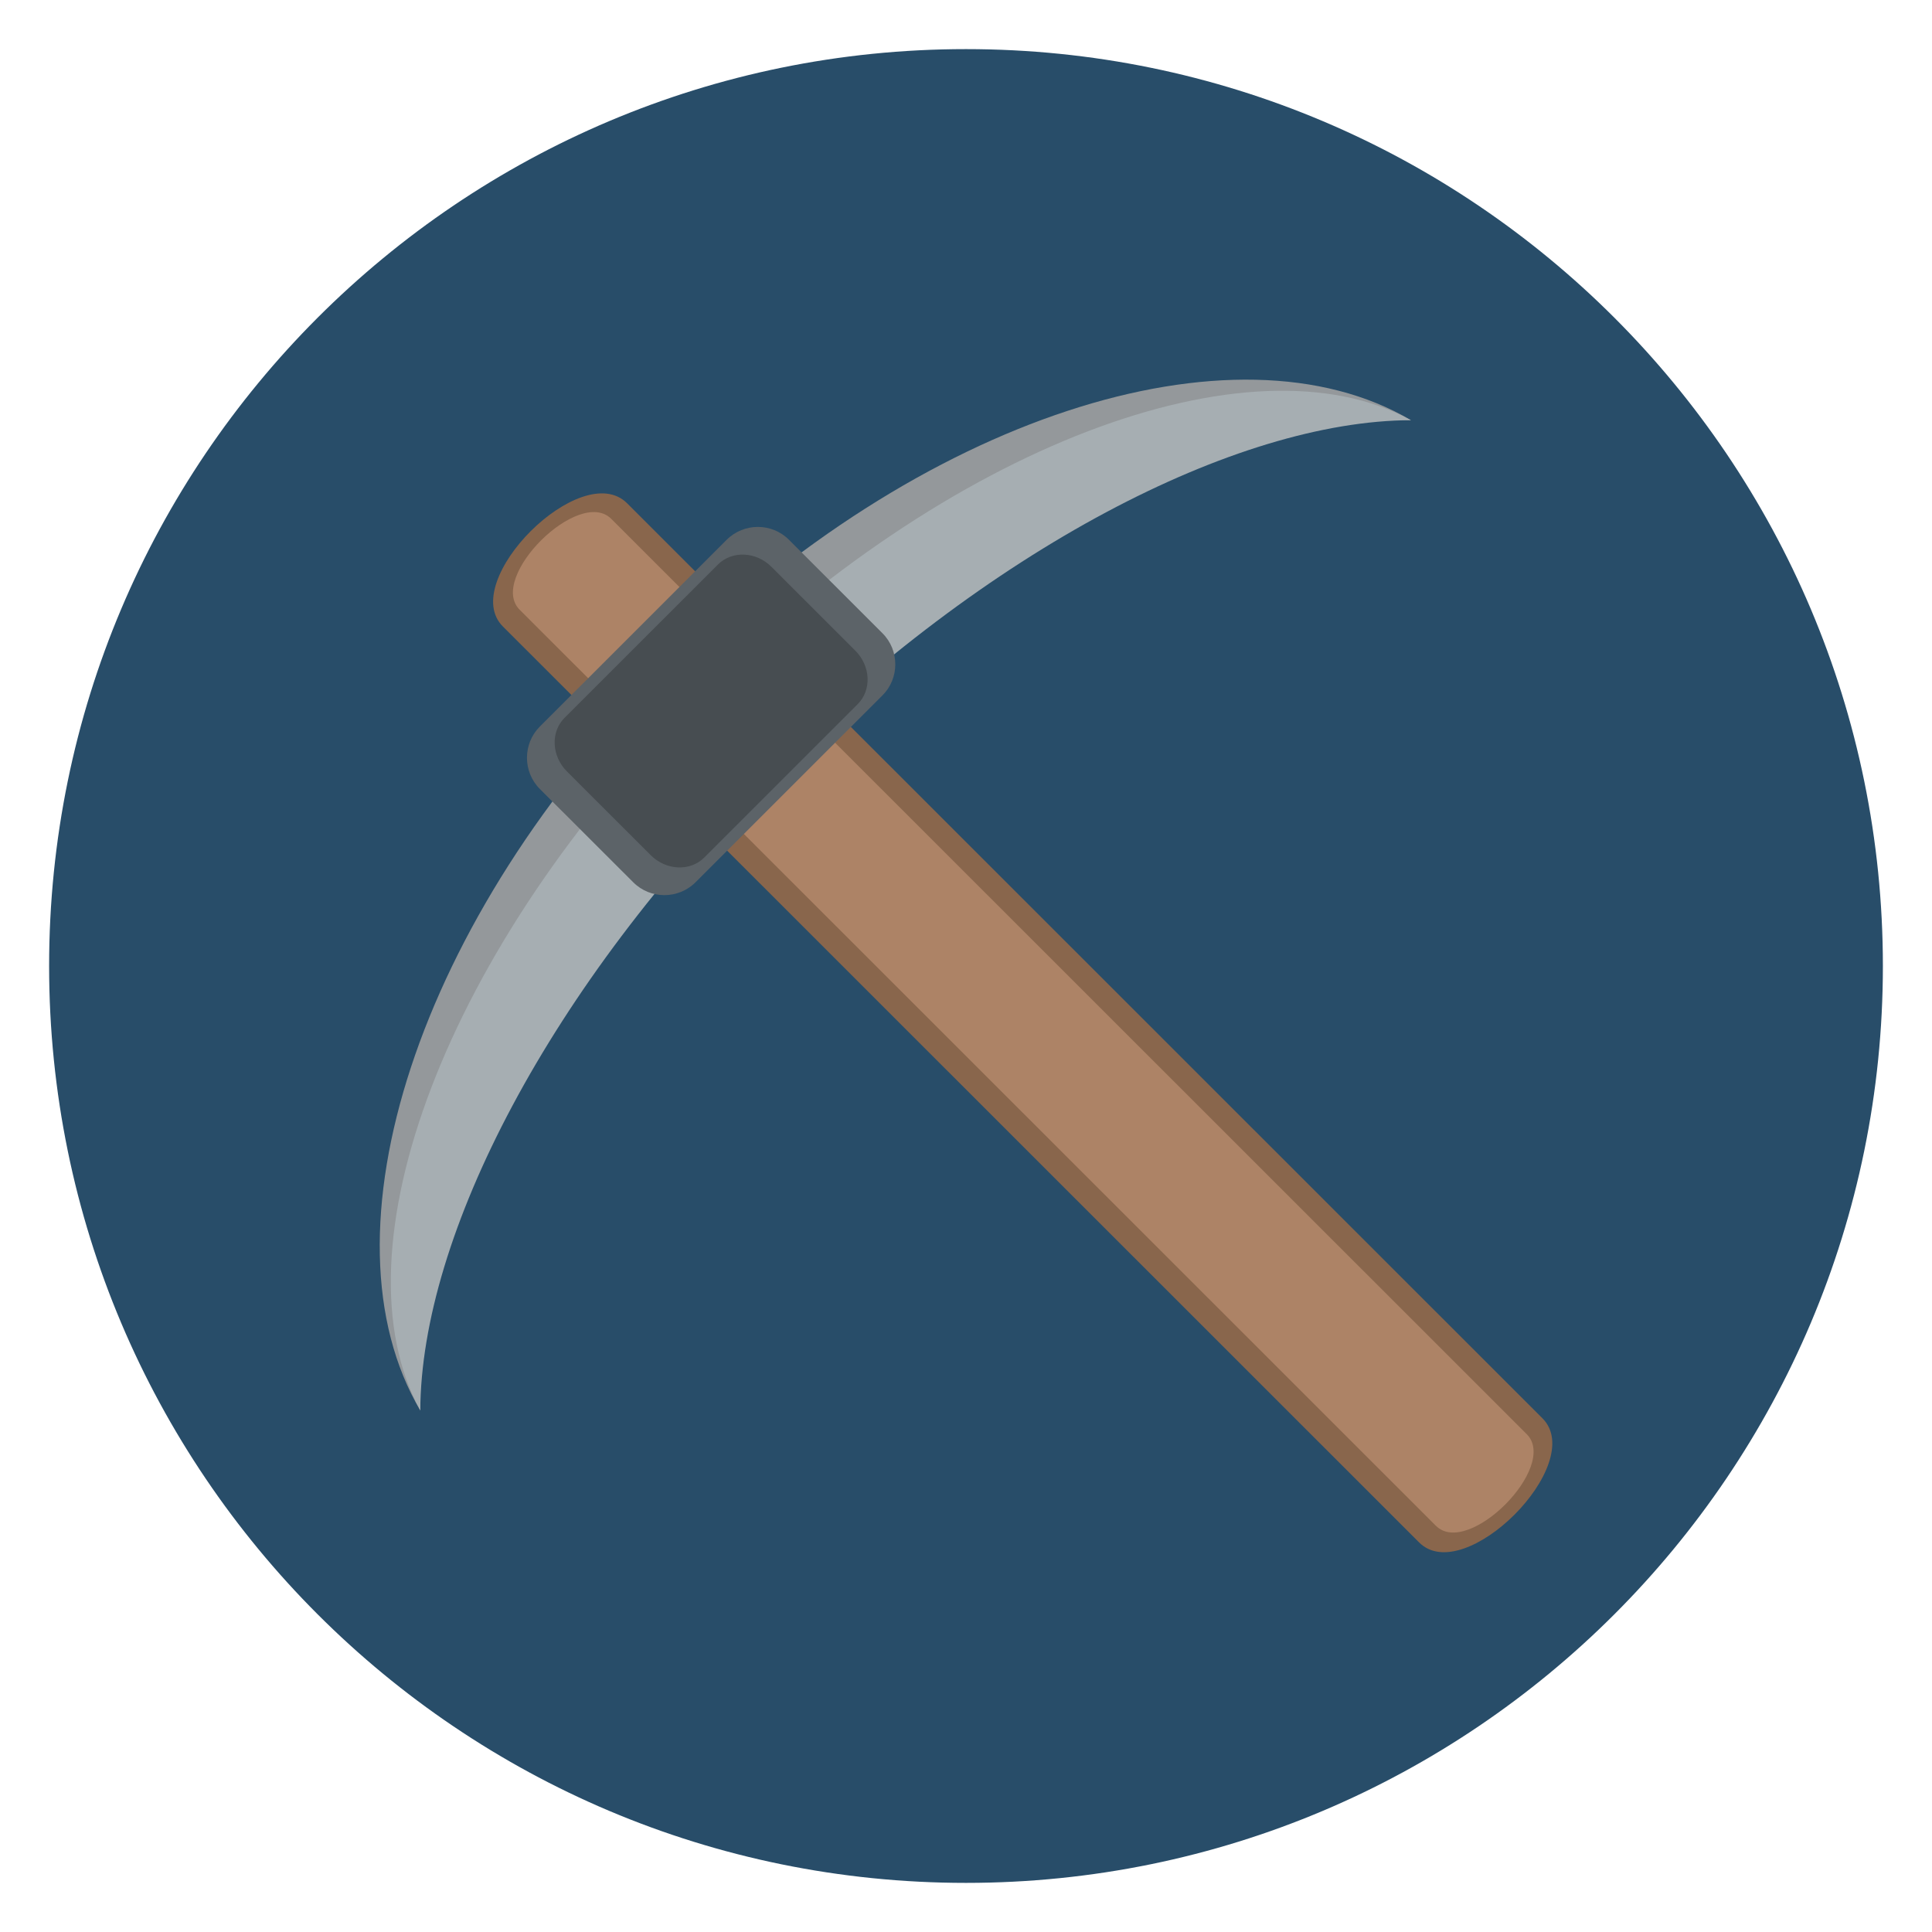
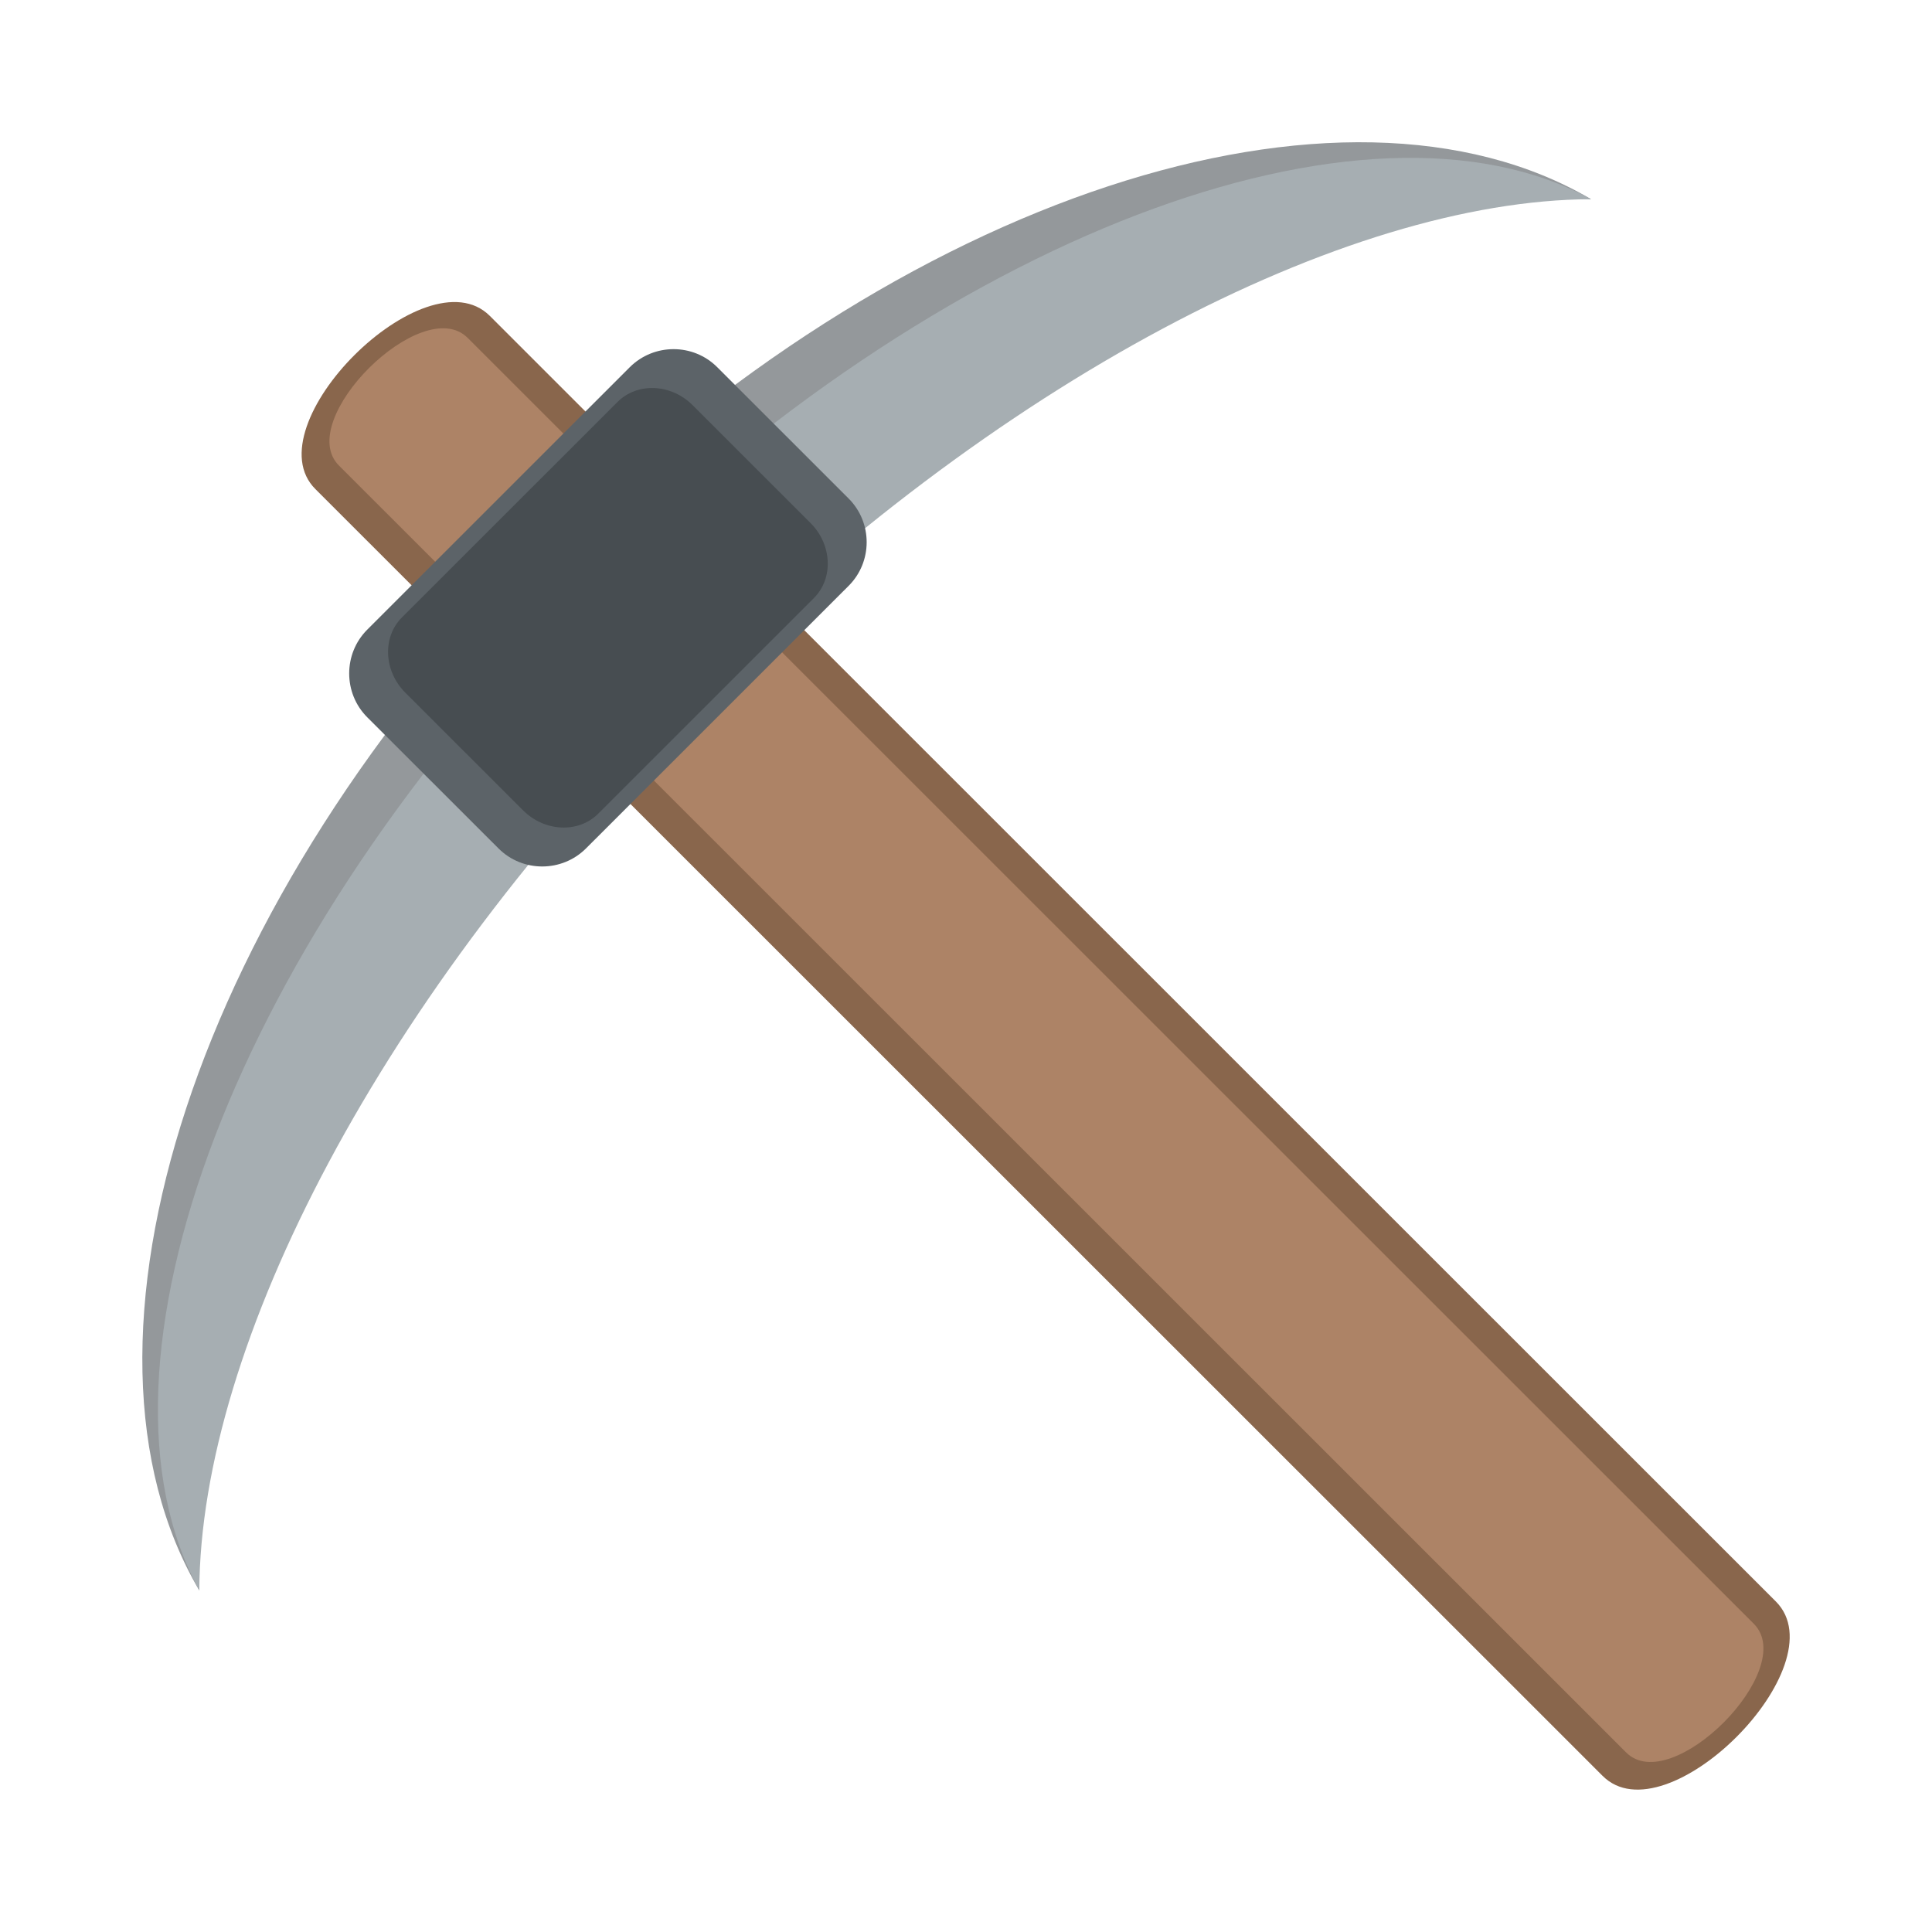
<svg xmlns="http://www.w3.org/2000/svg" viewBox="0 0 64 64" enable-background="new 0 0 64 64" id="svg2" version="1.1">
  <defs id="defs24" />
-   <circle style="fill:#284d69;fill-opacity:1" id="path3365" cx="32" cy="32" r="30.373" />
-   <g id="g3354" transform="matrix(0.647432,0,0,0.647432,11.28243,11.28137)">
+   <g id="g3354" transform="matrix(0.9095976,0,0,0.9095976,2.892941,2.89267)">
    <g id="g4" style="fill-rule:evenodd">
      <path id="path6" d="m 55.18,61.49 c 2.308,2.328 8.629,-4.01 6.319,-6.341 l -36.17,-36.16 -6.331,6.33 36.18,36.17" style="fill:#89664c" />
      <path id="path8" d="m 56.04,60.64 c 1.646,1.654 6.302,-3.02 4.653,-4.682 l -36.16,-36.15 -4.669,4.667 36.18,36.17" style="fill:#ad8366" />
      <path id="path10" d="M 8.31,14.636 C 5.981,12.328 12.32,6.01 14.653,8.319 l 6.184,6.182 -6.331,6.329 -6.196,-6.194" style="fill:#89664c" />
      <path id="path12" d="M 9.166,13.777 C 7.511,12.13 12.196,7.475 13.85,9.124 l 6.183,6.18 -4.669,4.668 -6.198,-6.195" style="fill:#ad8366" />
    </g>
    <path id="path14" d="M 20.888,20.883 C 32.085,9.693 45.229,3.527 54.764,4.074 45.734,-1.24 29.604,3.897 16.754,16.742 3.901,29.588 -1.239,45.723 4.078,54.742 3.533,45.209 9.699,32.066 20.891,20.878" style="fill:#94989b" />
    <path id="path16" d="M 21.876,21.87 C 33.073,10.681 45.813,4.11 54.764,4.074 46.569,-0.41 31.067,5.363 18.218,18.204 5.365,31.05 -0.412,46.55 4.078,54.742 4.117,45.792 10.687,33.054 21.879,21.865" style="fill:#a6aeb2" />
    <path id="path18" d="m 27.723,14.973 c 0.88,0.876 0.878,2.312 0,3.185 l -9.563,9.561 c -0.877,0.875 -2.309,0.876 -3.184,10e-4 l -4.784,-4.78 c -0.874,-0.877 -0.874,-2.311 0,-3.187 l 9.562,-9.559 c 0.88,-0.878 2.313,-0.878 3.188,0 l 4.781,4.779" style="fill:#5c6368" />
    <path id="path20" d="m 26.337,15.867 c 0.789,0.786 0.842,2.02 0.121,2.736 l -7.853,7.851 c -0.72,0.718 -1.95,0.662 -2.735,-0.121 l -4.292,-4.289 c -0.784,-0.787 -0.839,-2.02 -0.121,-2.738 l 7.852,-7.848 c 0.722,-0.721 1.953,-0.667 2.738,0.121 l 4.29,4.288" style="fill:#474d51" />
  </g>
</svg>
